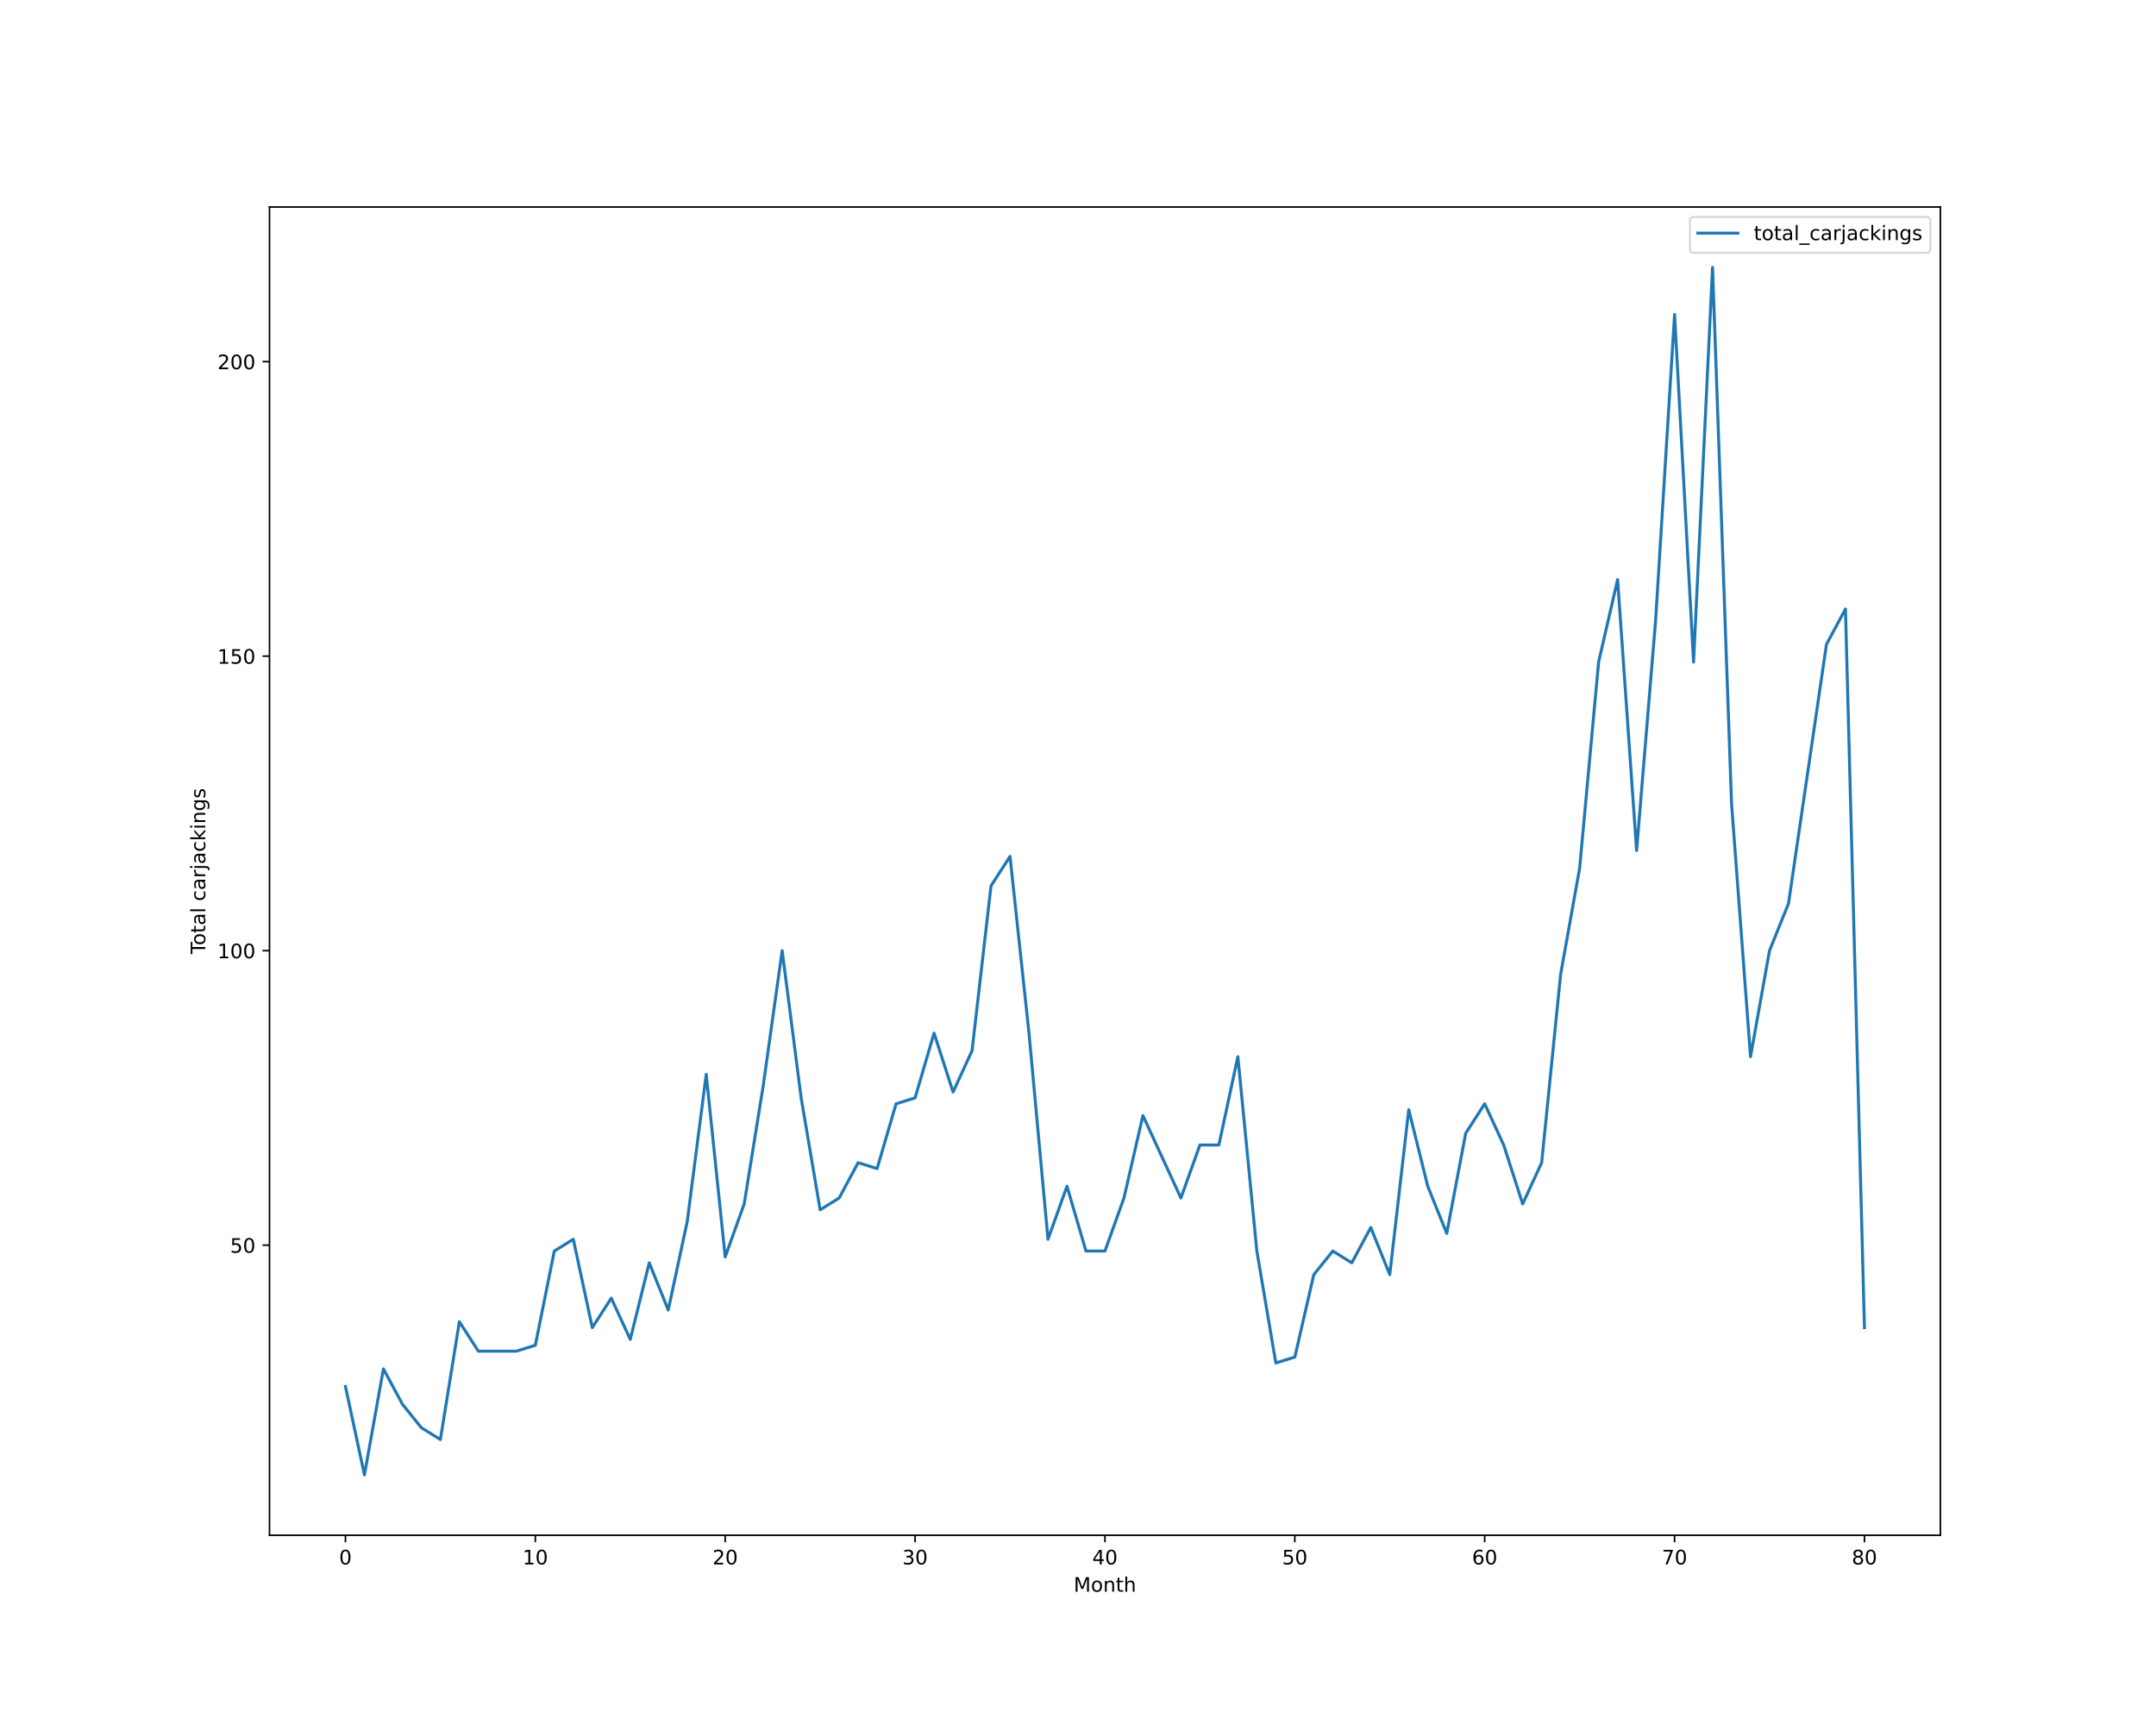
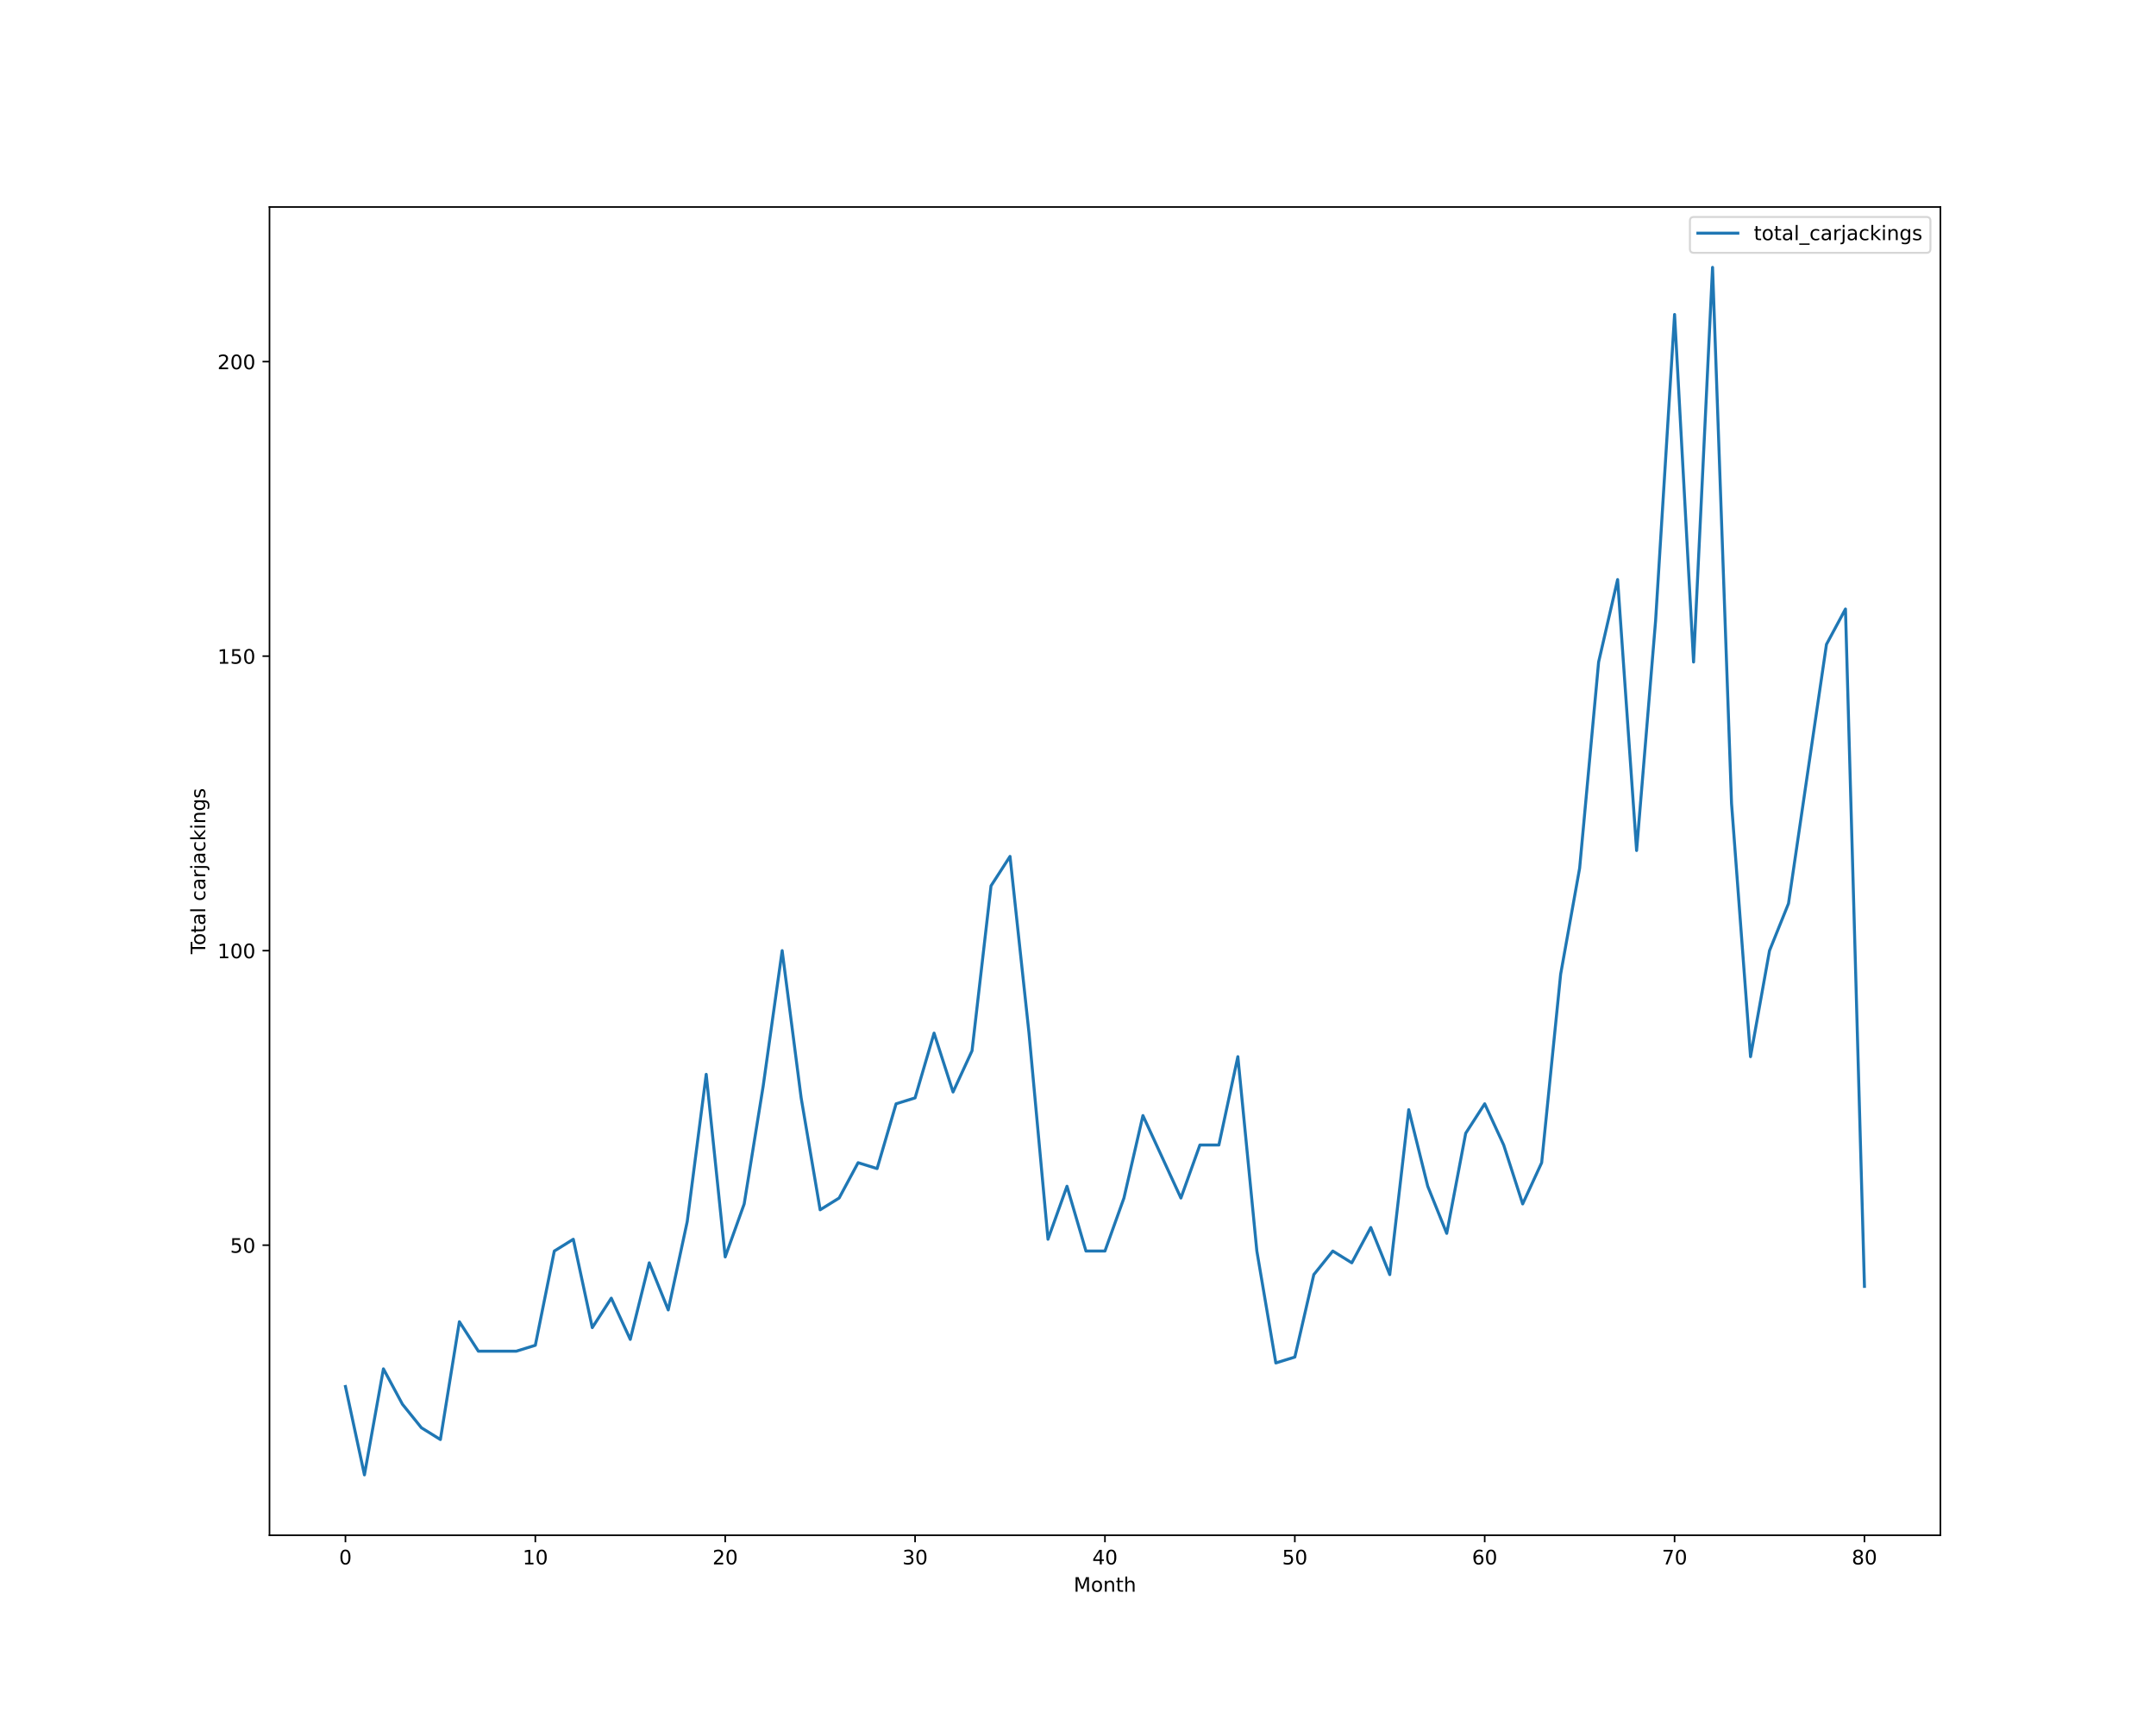
<svg xmlns="http://www.w3.org/2000/svg" xmlns:xlink="http://www.w3.org/1999/xlink" height="864pt" version="1.1" viewBox="0 0 1080 864" width="1080pt">
  <defs>
    <style type="text/css">*{stroke-linecap:butt;stroke-linejoin:round;}</style>
  </defs>
  <g id="figure_1">
    <g id="patch_1">
      <path d="M 0 864  L 1080 864  L 1080 0  L 0 0  z " style="fill:#ffffff;" />
    </g>
    <g id="axes_1">
      <g id="patch_2">
        <path d="M 135 768.96  L 972 768.96  L 972 103.68  L 135 103.68  z " style="fill:#ffffff;" />
      </g>
      <g id="matplotlib.axis_1">
        <g id="xtick_1">
          <g id="line2d_1">
            <defs>
-               <path d="M 0 0  L 0 3.5  " id="m3c22fe83dc" style="stroke:#000000;stroke-width:0.8;" />
-             </defs>
-             <g>
-               <use style="stroke:#000000;stroke-width:0.8;" x="173.045" xlink:href="#m3c22fe83dc" y="768.96" />
+               <path d="M 0 0  L 0 3.5  " id="m6c6b800edc" style="stroke:#000000;stroke-width:0.8;" />
+             </defs>
+             <g>
+               <use style="stroke:#000000;stroke-width:0.8;" x="173.045" xlink:href="#m6c6b800edc" y="768.96" />
            </g>
          </g>
          <g id="text_1">
            <g transform="translate(169.8642 783.5584)scale(0.1 -0.1)">
              <defs>
                <path d="M 2034 4250  Q 1547 4250 1301 3770  Q 1056 3291 1056 2328  Q 1056 1369 1301 889  Q 1547 409 2034 409  Q 2525 409 2770 889  Q 3016 1369 3016 2328  Q 3016 3291 2770 3770  Q 2525 4250 2034 4250  z M 2034 4750  Q 2819 4750 3233 4129  Q 3647 3509 3647 2328  Q 3647 1150 3233 529  Q 2819 -91 2034 -91  Q 1250 -91 836 529  Q 422 1150 422 2328  Q 422 3509 836 4129  Q 1250 4750 2034 4750  z " id="DejaVuSans-30" transform="scale(0.015625)" />
              </defs>
              <use xlink:href="#DejaVuSans-30" />
            </g>
          </g>
        </g>
        <g id="xtick_2">
          <g id="line2d_2">
            <g>
-               <use style="stroke:#000000;stroke-width:0.8;" x="268.159" xlink:href="#m3c22fe83dc" y="768.96" />
+               <use style="stroke:#000000;stroke-width:0.8;" x="268.159" xlink:href="#m6c6b800edc" y="768.96" />
            </g>
          </g>
          <g id="text_2">
            <g transform="translate(261.7966 783.5584)scale(0.1 -0.1)">
              <defs>
                <path d="M 794 531  L 1825 531  L 1825 4091  L 703 3866  L 703 4441  L 1819 4666  L 2450 4666  L 2450 531  L 3481 531  L 3481 0  L 794 0  L 794 531  z " id="DejaVuSans-31" transform="scale(0.015625)" />
              </defs>
              <use xlink:href="#DejaVuSans-31" />
              <use x="63.623" xlink:href="#DejaVuSans-30" />
            </g>
          </g>
        </g>
        <g id="xtick_3">
          <g id="line2d_3">
            <g>
-               <use style="stroke:#000000;stroke-width:0.8;" x="363.273" xlink:href="#m3c22fe83dc" y="768.96" />
+               <use style="stroke:#000000;stroke-width:0.8;" x="363.273" xlink:href="#m6c6b800edc" y="768.96" />
            </g>
          </g>
          <g id="text_3">
            <g transform="translate(356.9102 783.5584)scale(0.1 -0.1)">
              <defs>
                <path d="M 1228 531  L 3431 531  L 3431 0  L 469 0  L 469 531  Q 828 903 1448 1529  Q 2069 2156 2228 2338  Q 2531 2678 2651 2914  Q 2772 3150 2772 3378  Q 2772 3750 2511 3984  Q 2250 4219 1831 4219  Q 1534 4219 1204 4116  Q 875 4013 500 3803  L 500 4441  Q 881 4594 1212 4672  Q 1544 4750 1819 4750  Q 2544 4750 2975 4387  Q 3406 4025 3406 3419  Q 3406 3131 3298 2873  Q 3191 2616 2906 2266  Q 2828 2175 2409 1742  Q 1991 1309 1228 531  z " id="DejaVuSans-32" transform="scale(0.015625)" />
              </defs>
              <use xlink:href="#DejaVuSans-32" />
              <use x="63.623" xlink:href="#DejaVuSans-30" />
            </g>
          </g>
        </g>
        <g id="xtick_4">
          <g id="line2d_4">
            <g>
-               <use style="stroke:#000000;stroke-width:0.8;" x="458.386" xlink:href="#m3c22fe83dc" y="768.96" />
+               <use style="stroke:#000000;stroke-width:0.8;" x="458.386" xlink:href="#m6c6b800edc" y="768.96" />
            </g>
          </g>
          <g id="text_4">
            <g transform="translate(452.0239 783.5584)scale(0.1 -0.1)">
              <defs>
                <path d="M 2597 2516  Q 3050 2419 3304 2112  Q 3559 1806 3559 1356  Q 3559 666 3084 287  Q 2609 -91 1734 -91  Q 1441 -91 1130 -33  Q 819 25 488 141  L 488 750  Q 750 597 1062 519  Q 1375 441 1716 441  Q 2309 441 2620 675  Q 2931 909 2931 1356  Q 2931 1769 2642 2001  Q 2353 2234 1838 2234  L 1294 2234  L 1294 2753  L 1863 2753  Q 2328 2753 2575 2939  Q 2822 3125 2822 3475  Q 2822 3834 2567 4026  Q 2313 4219 1838 4219  Q 1578 4219 1281 4162  Q 984 4106 628 3988  L 628 4550  Q 988 4650 1302 4700  Q 1616 4750 1894 4750  Q 2613 4750 3031 4423  Q 3450 4097 3450 3541  Q 3450 3153 3228 2886  Q 3006 2619 2597 2516  z " id="DejaVuSans-33" transform="scale(0.015625)" />
              </defs>
              <use xlink:href="#DejaVuSans-33" />
              <use x="63.623" xlink:href="#DejaVuSans-30" />
            </g>
          </g>
        </g>
        <g id="xtick_5">
          <g id="line2d_5">
            <g>
-               <use style="stroke:#000000;stroke-width:0.8;" x="553.5" xlink:href="#m3c22fe83dc" y="768.96" />
+               <use style="stroke:#000000;stroke-width:0.8;" x="553.5" xlink:href="#m6c6b800edc" y="768.96" />
            </g>
          </g>
          <g id="text_5">
            <g transform="translate(547.1375 783.5584)scale(0.1 -0.1)">
              <defs>
                <path d="M 2419 4116  L 825 1625  L 2419 1625  L 2419 4116  z M 2253 4666  L 3047 4666  L 3047 1625  L 3713 1625  L 3713 1100  L 3047 1100  L 3047 0  L 2419 0  L 2419 1100  L 313 1100  L 313 1709  L 2253 4666  z " id="DejaVuSans-34" transform="scale(0.015625)" />
              </defs>
              <use xlink:href="#DejaVuSans-34" />
              <use x="63.623" xlink:href="#DejaVuSans-30" />
            </g>
          </g>
        </g>
        <g id="xtick_6">
          <g id="line2d_6">
            <g>
-               <use style="stroke:#000000;stroke-width:0.8;" x="648.614" xlink:href="#m3c22fe83dc" y="768.96" />
+               <use style="stroke:#000000;stroke-width:0.8;" x="648.614" xlink:href="#m6c6b800edc" y="768.96" />
            </g>
          </g>
          <g id="text_6">
            <g transform="translate(642.2511 783.5584)scale(0.1 -0.1)">
              <defs>
                <path d="M 691 4666  L 3169 4666  L 3169 4134  L 1269 4134  L 1269 2991  Q 1406 3038 1543 3061  Q 1681 3084 1819 3084  Q 2600 3084 3056 2656  Q 3513 2228 3513 1497  Q 3513 744 3044 326  Q 2575 -91 1722 -91  Q 1428 -91 1123 -41  Q 819 9 494 109  L 494 744  Q 775 591 1075 516  Q 1375 441 1709 441  Q 2250 441 2565 725  Q 2881 1009 2881 1497  Q 2881 1984 2565 2268  Q 2250 2553 1709 2553  Q 1456 2553 1204 2497  Q 953 2441 691 2322  L 691 4666  z " id="DejaVuSans-35" transform="scale(0.015625)" />
              </defs>
              <use xlink:href="#DejaVuSans-35" />
              <use x="63.623" xlink:href="#DejaVuSans-30" />
            </g>
          </g>
        </g>
        <g id="xtick_7">
          <g id="line2d_7">
            <g>
-               <use style="stroke:#000000;stroke-width:0.8;" x="743.727" xlink:href="#m3c22fe83dc" y="768.96" />
+               <use style="stroke:#000000;stroke-width:0.8;" x="743.727" xlink:href="#m6c6b800edc" y="768.96" />
            </g>
          </g>
          <g id="text_7">
            <g transform="translate(737.3648 783.5584)scale(0.1 -0.1)">
              <defs>
                <path d="M 2113 2584  Q 1688 2584 1439 2293  Q 1191 2003 1191 1497  Q 1191 994 1439 701  Q 1688 409 2113 409  Q 2538 409 2786 701  Q 3034 994 3034 1497  Q 3034 2003 2786 2293  Q 2538 2584 2113 2584  z M 3366 4563  L 3366 3988  Q 3128 4100 2886 4159  Q 2644 4219 2406 4219  Q 1781 4219 1451 3797  Q 1122 3375 1075 2522  Q 1259 2794 1537 2939  Q 1816 3084 2150 3084  Q 2853 3084 3261 2657  Q 3669 2231 3669 1497  Q 3669 778 3244 343  Q 2819 -91 2113 -91  Q 1303 -91 875 529  Q 447 1150 447 2328  Q 447 3434 972 4092  Q 1497 4750 2381 4750  Q 2619 4750 2861 4703  Q 3103 4656 3366 4563  z " id="DejaVuSans-36" transform="scale(0.015625)" />
              </defs>
              <use xlink:href="#DejaVuSans-36" />
              <use x="63.623" xlink:href="#DejaVuSans-30" />
            </g>
          </g>
        </g>
        <g id="xtick_8">
          <g id="line2d_8">
            <g>
-               <use style="stroke:#000000;stroke-width:0.8;" x="838.841" xlink:href="#m3c22fe83dc" y="768.96" />
+               <use style="stroke:#000000;stroke-width:0.8;" x="838.841" xlink:href="#m6c6b800edc" y="768.96" />
            </g>
          </g>
          <g id="text_8">
            <g transform="translate(832.4784 783.5584)scale(0.1 -0.1)">
              <defs>
                <path d="M 525 4666  L 3525 4666  L 3525 4397  L 1831 0  L 1172 0  L 2766 4134  L 525 4134  L 525 4666  z " id="DejaVuSans-37" transform="scale(0.015625)" />
              </defs>
              <use xlink:href="#DejaVuSans-37" />
              <use x="63.623" xlink:href="#DejaVuSans-30" />
            </g>
          </g>
        </g>
        <g id="xtick_9">
          <g id="line2d_9">
            <g>
-               <use style="stroke:#000000;stroke-width:0.8;" x="933.955" xlink:href="#m3c22fe83dc" y="768.96" />
+               <use style="stroke:#000000;stroke-width:0.8;" x="933.955" xlink:href="#m6c6b800edc" y="768.96" />
            </g>
          </g>
          <g id="text_9">
            <g transform="translate(927.592 783.5584)scale(0.1 -0.1)">
              <defs>
                <path d="M 2034 2216  Q 1584 2216 1326 1975  Q 1069 1734 1069 1313  Q 1069 891 1326 650  Q 1584 409 2034 409  Q 2484 409 2743 651  Q 3003 894 3003 1313  Q 3003 1734 2745 1975  Q 2488 2216 2034 2216  z M 1403 2484  Q 997 2584 770 2862  Q 544 3141 544 3541  Q 544 4100 942 4425  Q 1341 4750 2034 4750  Q 2731 4750 3128 4425  Q 3525 4100 3525 3541  Q 3525 3141 3298 2862  Q 3072 2584 2669 2484  Q 3125 2378 3379 2068  Q 3634 1759 3634 1313  Q 3634 634 3220 271  Q 2806 -91 2034 -91  Q 1263 -91 848 271  Q 434 634 434 1313  Q 434 1759 690 2068  Q 947 2378 1403 2484  z M 1172 3481  Q 1172 3119 1398 2916  Q 1625 2713 2034 2713  Q 2441 2713 2670 2916  Q 2900 3119 2900 3481  Q 2900 3844 2670 4047  Q 2441 4250 2034 4250  Q 1625 4250 1398 4047  Q 1172 3844 1172 3481  z " id="DejaVuSans-38" transform="scale(0.015625)" />
              </defs>
              <use xlink:href="#DejaVuSans-38" />
              <use x="63.623" xlink:href="#DejaVuSans-30" />
            </g>
          </g>
        </g>
        <g id="text_10">
          <g transform="translate(537.8289 797.2366)scale(0.1 -0.1)">
            <defs>
              <path d="M 628 4666  L 1569 4666  L 2759 1491  L 3956 4666  L 4897 4666  L 4897 0  L 4281 0  L 4281 4097  L 3078 897  L 2444 897  L 1241 4097  L 1241 0  L 628 0  L 628 4666  z " id="DejaVuSans-4d" transform="scale(0.015625)" />
              <path d="M 1959 3097  Q 1497 3097 1228 2736  Q 959 2375 959 1747  Q 959 1119 1226 758  Q 1494 397 1959 397  Q 2419 397 2687 759  Q 2956 1122 2956 1747  Q 2956 2369 2687 2733  Q 2419 3097 1959 3097  z M 1959 3584  Q 2709 3584 3137 3096  Q 3566 2609 3566 1747  Q 3566 888 3137 398  Q 2709 -91 1959 -91  Q 1206 -91 779 398  Q 353 888 353 1747  Q 353 2609 779 3096  Q 1206 3584 1959 3584  z " id="DejaVuSans-6f" transform="scale(0.015625)" />
              <path d="M 3513 2113  L 3513 0  L 2938 0  L 2938 2094  Q 2938 2591 2744 2837  Q 2550 3084 2163 3084  Q 1697 3084 1428 2787  Q 1159 2491 1159 1978  L 1159 0  L 581 0  L 581 3500  L 1159 3500  L 1159 2956  Q 1366 3272 1645 3428  Q 1925 3584 2291 3584  Q 2894 3584 3203 3211  Q 3513 2838 3513 2113  z " id="DejaVuSans-6e" transform="scale(0.015625)" />
              <path d="M 1172 4494  L 1172 3500  L 2356 3500  L 2356 3053  L 1172 3053  L 1172 1153  Q 1172 725 1289 603  Q 1406 481 1766 481  L 2356 481  L 2356 0  L 1766 0  Q 1100 0 847 248  Q 594 497 594 1153  L 594 3053  L 172 3053  L 172 3500  L 594 3500  L 594 4494  L 1172 4494  z " id="DejaVuSans-74" transform="scale(0.015625)" />
              <path d="M 3513 2113  L 3513 0  L 2938 0  L 2938 2094  Q 2938 2591 2744 2837  Q 2550 3084 2163 3084  Q 1697 3084 1428 2787  Q 1159 2491 1159 1978  L 1159 0  L 581 0  L 581 4863  L 1159 4863  L 1159 2956  Q 1366 3272 1645 3428  Q 1925 3584 2291 3584  Q 2894 3584 3203 3211  Q 3513 2838 3513 2113  z " id="DejaVuSans-68" transform="scale(0.015625)" />
            </defs>
            <use xlink:href="#DejaVuSans-4d" />
            <use x="86.279" xlink:href="#DejaVuSans-6f" />
            <use x="147.461" xlink:href="#DejaVuSans-6e" />
            <use x="210.84" xlink:href="#DejaVuSans-74" />
            <use x="250.049" xlink:href="#DejaVuSans-68" />
          </g>
        </g>
      </g>
      <g id="matplotlib.axis_2">
        <g id="ytick_1">
          <g id="line2d_10">
            <defs>
-               <path d="M 0 0  L -3.5 0  " id="me9c4e53e9e" style="stroke:#000000;stroke-width:0.8;" />
-             </defs>
-             <g>
-               <use style="stroke:#000000;stroke-width:0.8;" x="135" xlink:href="#me9c4e53e9e" y="623.66" />
+               <path d="M 0 0  L -3.5 0  " id="m80daae06c6" style="stroke:#000000;stroke-width:0.8;" />
+             </defs>
+             <g>
+               <use style="stroke:#000000;stroke-width:0.8;" x="135" xlink:href="#m80daae06c6" y="623.66" />
            </g>
          </g>
          <g id="text_11">
            <g transform="translate(115.275 627.4597)scale(0.1 -0.1)">
              <use xlink:href="#DejaVuSans-35" />
              <use x="63.623" xlink:href="#DejaVuSans-30" />
            </g>
          </g>
        </g>
        <g id="ytick_2">
          <g id="line2d_11">
            <g>
-               <use style="stroke:#000000;stroke-width:0.8;" x="135" xlink:href="#me9c4e53e9e" y="476.148" />
+               <use style="stroke:#000000;stroke-width:0.8;" x="135" xlink:href="#m80daae06c6" y="476.148" />
            </g>
          </g>
          <g id="text_12">
            <g transform="translate(108.9125 479.9475)scale(0.1 -0.1)">
              <use xlink:href="#DejaVuSans-31" />
              <use x="63.623" xlink:href="#DejaVuSans-30" />
              <use x="127.246" xlink:href="#DejaVuSans-30" />
            </g>
          </g>
        </g>
        <g id="ytick_3">
          <g id="line2d_12">
            <g>
-               <use style="stroke:#000000;stroke-width:0.8;" x="135" xlink:href="#me9c4e53e9e" y="328.636" />
+               <use style="stroke:#000000;stroke-width:0.8;" x="135" xlink:href="#m80daae06c6" y="328.636" />
            </g>
          </g>
          <g id="text_13">
            <g transform="translate(108.9125 332.4353)scale(0.1 -0.1)">
              <use xlink:href="#DejaVuSans-31" />
              <use x="63.623" xlink:href="#DejaVuSans-35" />
              <use x="127.246" xlink:href="#DejaVuSans-30" />
            </g>
          </g>
        </g>
        <g id="ytick_4">
          <g id="line2d_13">
            <g>
-               <use style="stroke:#000000;stroke-width:0.8;" x="135" xlink:href="#me9c4e53e9e" y="181.124" />
+               <use style="stroke:#000000;stroke-width:0.8;" x="135" xlink:href="#m80daae06c6" y="181.124" />
            </g>
          </g>
          <g id="text_14">
            <g transform="translate(108.9125 184.9231)scale(0.1 -0.1)">
              <use xlink:href="#DejaVuSans-32" />
              <use x="63.623" xlink:href="#DejaVuSans-30" />
              <use x="127.246" xlink:href="#DejaVuSans-30" />
            </g>
          </g>
        </g>
        <g id="text_15">
          <g transform="translate(102.8328 477.8888)rotate(-90)scale(0.1 -0.1)">
            <defs>
              <path d="M -19 4666  L 3928 4666  L 3928 4134  L 2272 4134  L 2272 0  L 1638 0  L 1638 4134  L -19 4134  L -19 4666  z " id="DejaVuSans-54" transform="scale(0.015625)" />
              <path d="M 2194 1759  Q 1497 1759 1228 1600  Q 959 1441 959 1056  Q 959 750 1161 570  Q 1363 391 1709 391  Q 2188 391 2477 730  Q 2766 1069 2766 1631  L 2766 1759  L 2194 1759  z M 3341 1997  L 3341 0  L 2766 0  L 2766 531  Q 2569 213 2275 61  Q 1981 -91 1556 -91  Q 1019 -91 701 211  Q 384 513 384 1019  Q 384 1609 779 1909  Q 1175 2209 1959 2209  L 2766 2209  L 2766 2266  Q 2766 2663 2505 2880  Q 2244 3097 1772 3097  Q 1472 3097 1187 3025  Q 903 2953 641 2809  L 641 3341  Q 956 3463 1253 3523  Q 1550 3584 1831 3584  Q 2591 3584 2966 3190  Q 3341 2797 3341 1997  z " id="DejaVuSans-61" transform="scale(0.015625)" />
              <path d="M 603 4863  L 1178 4863  L 1178 0  L 603 0  L 603 4863  z " id="DejaVuSans-6c" transform="scale(0.015625)" />
              <path id="DejaVuSans-20" transform="scale(0.015625)" />
              <path d="M 3122 3366  L 3122 2828  Q 2878 2963 2633 3030  Q 2388 3097 2138 3097  Q 1578 3097 1268 2742  Q 959 2388 959 1747  Q 959 1106 1268 751  Q 1578 397 2138 397  Q 2388 397 2633 464  Q 2878 531 3122 666  L 3122 134  Q 2881 22 2623 -34  Q 2366 -91 2075 -91  Q 1284 -91 818 406  Q 353 903 353 1747  Q 353 2603 823 3093  Q 1294 3584 2113 3584  Q 2378 3584 2631 3529  Q 2884 3475 3122 3366  z " id="DejaVuSans-63" transform="scale(0.015625)" />
              <path d="M 2631 2963  Q 2534 3019 2420 3045  Q 2306 3072 2169 3072  Q 1681 3072 1420 2755  Q 1159 2438 1159 1844  L 1159 0  L 581 0  L 581 3500  L 1159 3500  L 1159 2956  Q 1341 3275 1631 3429  Q 1922 3584 2338 3584  Q 2397 3584 2469 3576  Q 2541 3569 2628 3553  L 2631 2963  z " id="DejaVuSans-72" transform="scale(0.015625)" />
              <path d="M 603 3500  L 1178 3500  L 1178 -63  Q 1178 -731 923 -1031  Q 669 -1331 103 -1331  L -116 -1331  L -116 -844  L 38 -844  Q 366 -844 484 -692  Q 603 -541 603 -63  L 603 3500  z M 603 4863  L 1178 4863  L 1178 4134  L 603 4134  L 603 4863  z " id="DejaVuSans-6a" transform="scale(0.015625)" />
              <path d="M 581 4863  L 1159 4863  L 1159 1991  L 2875 3500  L 3609 3500  L 1753 1863  L 3688 0  L 2938 0  L 1159 1709  L 1159 0  L 581 0  L 581 4863  z " id="DejaVuSans-6b" transform="scale(0.015625)" />
              <path d="M 603 3500  L 1178 3500  L 1178 0  L 603 0  L 603 3500  z M 603 4863  L 1178 4863  L 1178 4134  L 603 4134  L 603 4863  z " id="DejaVuSans-69" transform="scale(0.015625)" />
              <path d="M 2906 1791  Q 2906 2416 2648 2759  Q 2391 3103 1925 3103  Q 1463 3103 1205 2759  Q 947 2416 947 1791  Q 947 1169 1205 825  Q 1463 481 1925 481  Q 2391 481 2648 825  Q 2906 1169 2906 1791  z M 3481 434  Q 3481 -459 3084 -895  Q 2688 -1331 1869 -1331  Q 1566 -1331 1297 -1286  Q 1028 -1241 775 -1147  L 775 -588  Q 1028 -725 1275 -790  Q 1522 -856 1778 -856  Q 2344 -856 2625 -561  Q 2906 -266 2906 331  L 2906 616  Q 2728 306 2450 153  Q 2172 0 1784 0  Q 1141 0 747 490  Q 353 981 353 1791  Q 353 2603 747 3093  Q 1141 3584 1784 3584  Q 2172 3584 2450 3431  Q 2728 3278 2906 2969  L 2906 3500  L 3481 3500  L 3481 434  z " id="DejaVuSans-67" transform="scale(0.015625)" />
              <path d="M 2834 3397  L 2834 2853  Q 2591 2978 2328 3040  Q 2066 3103 1784 3103  Q 1356 3103 1142 2972  Q 928 2841 928 2578  Q 928 2378 1081 2264  Q 1234 2150 1697 2047  L 1894 2003  Q 2506 1872 2764 1633  Q 3022 1394 3022 966  Q 3022 478 2636 193  Q 2250 -91 1575 -91  Q 1294 -91 989 -36  Q 684 19 347 128  L 347 722  Q 666 556 975 473  Q 1284 391 1588 391  Q 1994 391 2212 530  Q 2431 669 2431 922  Q 2431 1156 2273 1281  Q 2116 1406 1581 1522  L 1381 1569  Q 847 1681 609 1914  Q 372 2147 372 2553  Q 372 3047 722 3315  Q 1072 3584 1716 3584  Q 2034 3584 2315 3537  Q 2597 3491 2834 3397  z " id="DejaVuSans-73" transform="scale(0.015625)" />
            </defs>
            <use xlink:href="#DejaVuSans-54" />
            <use x="44.084" xlink:href="#DejaVuSans-6f" />
            <use x="105.266" xlink:href="#DejaVuSans-74" />
            <use x="144.475" xlink:href="#DejaVuSans-61" />
            <use x="205.754" xlink:href="#DejaVuSans-6c" />
            <use x="233.537" xlink:href="#DejaVuSans-20" />
            <use x="265.324" xlink:href="#DejaVuSans-63" />
            <use x="320.305" xlink:href="#DejaVuSans-61" />
            <use x="381.584" xlink:href="#DejaVuSans-72" />
            <use x="422.697" xlink:href="#DejaVuSans-6a" />
            <use x="450.48" xlink:href="#DejaVuSans-61" />
            <use x="511.76" xlink:href="#DejaVuSans-63" />
            <use x="566.74" xlink:href="#DejaVuSans-6b" />
            <use x="624.65" xlink:href="#DejaVuSans-69" />
            <use x="652.434" xlink:href="#DejaVuSans-6e" />
            <use x="715.812" xlink:href="#DejaVuSans-67" />
            <use x="779.289" xlink:href="#DejaVuSans-73" />
          </g>
        </g>
      </g>
      <g id="line2d_14">
-         <path clip-path="url(#p441d306444)" d="M 173.045 694.466  L 182.557 738.72  L 192.068 685.616  L 201.58 703.317  L 211.091 715.118  L 220.602 721.019  L 230.114 662.014  L 239.625 676.765  L 249.136 676.765  L 258.648 676.765  L 268.159 673.815  L 277.67 626.611  L 287.182 620.71  L 296.693 664.964  L 306.205 650.213  L 315.716 670.864  L 325.227 632.511  L 334.739 656.113  L 344.25 611.86  L 353.761 538.103  L 363.273 629.561  L 372.784 603.009  L 382.295 544.004  L 391.807 476.148  L 401.318 549.904  L 410.83 605.959  L 420.341 600.059  L 429.852 582.357  L 439.364 585.307  L 448.875 552.855  L 458.386 549.904  L 467.898 517.452  L 477.409 546.954  L 486.92 526.302  L 496.432 443.696  L 505.943 428.944  L 515.455 517.452  L 524.966 620.71  L 534.477 594.158  L 543.989 626.611  L 553.5 626.611  L 563.011 600.059  L 572.523 558.755  L 582.034 579.407  L 591.545 600.059  L 601.057 573.506  L 610.568 573.506  L 620.08 529.253  L 629.591 626.611  L 639.102 682.665  L 648.614 679.715  L 658.125 638.412  L 667.636 626.611  L 677.148 632.511  L 686.659 614.81  L 696.17 638.412  L 705.682 555.805  L 715.193 594.158  L 724.705 617.76  L 734.216 567.606  L 743.727 552.855  L 753.239 573.506  L 762.75 603.009  L 772.261 582.357  L 781.773 487.949  L 791.284 434.845  L 800.795 331.586  L 810.307 290.283  L 819.818 425.994  L 829.33 310.935  L 838.841 157.522  L 848.352 331.586  L 857.864 133.92  L 867.375 402.392  L 876.886 529.253  L 886.398 476.148  L 895.909 452.546  L 905.42 387.641  L 914.932 322.736  L 924.443 305.034  L 933.955 664.964  " style="fill:none;stroke:#1f77b4;stroke-linecap:square;stroke-width:1.5;" />
+         <path clip-path="url(#pfc65b6e771)" d="M 173.045 694.466  L 182.557 738.72  L 192.068 685.616  L 201.58 703.317  L 211.091 715.118  L 220.602 721.019  L 230.114 662.014  L 239.625 676.765  L 249.136 676.765  L 258.648 676.765  L 268.159 673.815  L 277.67 626.611  L 287.182 620.71  L 296.693 664.964  L 306.205 650.213  L 315.716 670.864  L 325.227 632.511  L 334.739 656.113  L 344.25 611.86  L 353.761 538.103  L 363.273 629.561  L 372.784 603.009  L 382.295 544.004  L 391.807 476.148  L 401.318 549.904  L 410.83 605.959  L 420.341 600.059  L 429.852 582.357  L 439.364 585.307  L 448.875 552.855  L 458.386 549.904  L 467.898 517.452  L 477.409 546.954  L 486.92 526.302  L 496.432 443.696  L 505.943 428.944  L 515.455 517.452  L 524.966 620.71  L 534.477 594.158  L 543.989 626.611  L 553.5 626.611  L 563.011 600.059  L 572.523 558.755  L 582.034 579.407  L 591.545 600.059  L 601.057 573.506  L 610.568 573.506  L 620.08 529.253  L 629.591 626.611  L 639.102 682.665  L 648.614 679.715  L 658.125 638.412  L 667.636 626.611  L 677.148 632.511  L 686.659 614.81  L 696.17 638.412  L 705.682 555.805  L 715.193 594.158  L 724.705 617.76  L 734.216 567.606  L 743.727 552.855  L 753.239 573.506  L 762.75 603.009  L 772.261 582.357  L 781.773 487.949  L 791.284 434.845  L 800.795 331.586  L 810.307 290.283  L 819.818 425.994  L 829.33 310.935  L 838.841 157.522  L 848.352 331.586  L 857.864 133.92  L 867.375 402.392  L 876.886 529.253  L 886.398 476.148  L 895.909 452.546  L 905.42 387.641  L 914.932 322.736  L 924.443 305.034  L 933.955 644.312  " style="fill:none;stroke:#1f77b4;stroke-linecap:square;stroke-width:1.5;" />
      </g>
      <g id="patch_3">
        <path d="M 135 768.96  L 135 103.68  " style="fill:none;stroke:#000000;stroke-linecap:square;stroke-linejoin:miter;stroke-width:0.8;" />
      </g>
      <g id="patch_4">
        <path d="M 972 768.96  L 972 103.68  " style="fill:none;stroke:#000000;stroke-linecap:square;stroke-linejoin:miter;stroke-width:0.8;" />
      </g>
      <g id="patch_5">
        <path d="M 135 768.96  L 972 768.96  " style="fill:none;stroke:#000000;stroke-linecap:square;stroke-linejoin:miter;stroke-width:0.8;" />
      </g>
      <g id="patch_6">
        <path d="M 135 103.68  L 972 103.68  " style="fill:none;stroke:#000000;stroke-linecap:square;stroke-linejoin:miter;stroke-width:0.8;" />
      </g>
      <g id="legend_1">
        <g id="patch_7">
          <path d="M 848.528 126.636  L 965 126.636  Q 967 126.636 967 124.636  L 967 110.68  Q 967 108.68 965 108.68  L 848.528 108.68  Q 846.528 108.68 846.528 110.68  L 846.528 124.636  Q 846.528 126.636 848.528 126.636  z " style="fill:#ffffff;opacity:0.8;stroke:#cccccc;stroke-linejoin:miter;" />
        </g>
        <g id="line2d_15">
          <path d="M 850.528 116.778  L 870.528 116.778  " style="fill:none;stroke:#1f77b4;stroke-linecap:square;stroke-width:1.5;" />
        </g>
        <g id="line2d_16" />
        <g id="text_16">
          <g transform="translate(878.5281 120.2784)scale(0.1 -0.1)">
            <defs>
              <path d="M 3263 -1063  L 3263 -1509  L -63 -1509  L -63 -1063  L 3263 -1063  z " id="DejaVuSans-5f" transform="scale(0.015625)" />
            </defs>
            <use xlink:href="#DejaVuSans-74" />
            <use x="39.209" xlink:href="#DejaVuSans-6f" />
            <use x="100.391" xlink:href="#DejaVuSans-74" />
            <use x="139.6" xlink:href="#DejaVuSans-61" />
            <use x="200.879" xlink:href="#DejaVuSans-6c" />
            <use x="228.662" xlink:href="#DejaVuSans-5f" />
            <use x="278.662" xlink:href="#DejaVuSans-63" />
            <use x="333.643" xlink:href="#DejaVuSans-61" />
            <use x="394.922" xlink:href="#DejaVuSans-72" />
            <use x="436.035" xlink:href="#DejaVuSans-6a" />
            <use x="463.818" xlink:href="#DejaVuSans-61" />
            <use x="525.098" xlink:href="#DejaVuSans-63" />
            <use x="580.078" xlink:href="#DejaVuSans-6b" />
            <use x="637.988" xlink:href="#DejaVuSans-69" />
            <use x="665.771" xlink:href="#DejaVuSans-6e" />
            <use x="729.15" xlink:href="#DejaVuSans-67" />
            <use x="792.627" xlink:href="#DejaVuSans-73" />
          </g>
        </g>
      </g>
    </g>
  </g>
  <defs>
-     <clipPath id="p441d306444">
+     <clipPath id="pfc65b6e771">
      <rect height="665.28" width="837" x="135" y="103.68" />
    </clipPath>
  </defs>
</svg>
